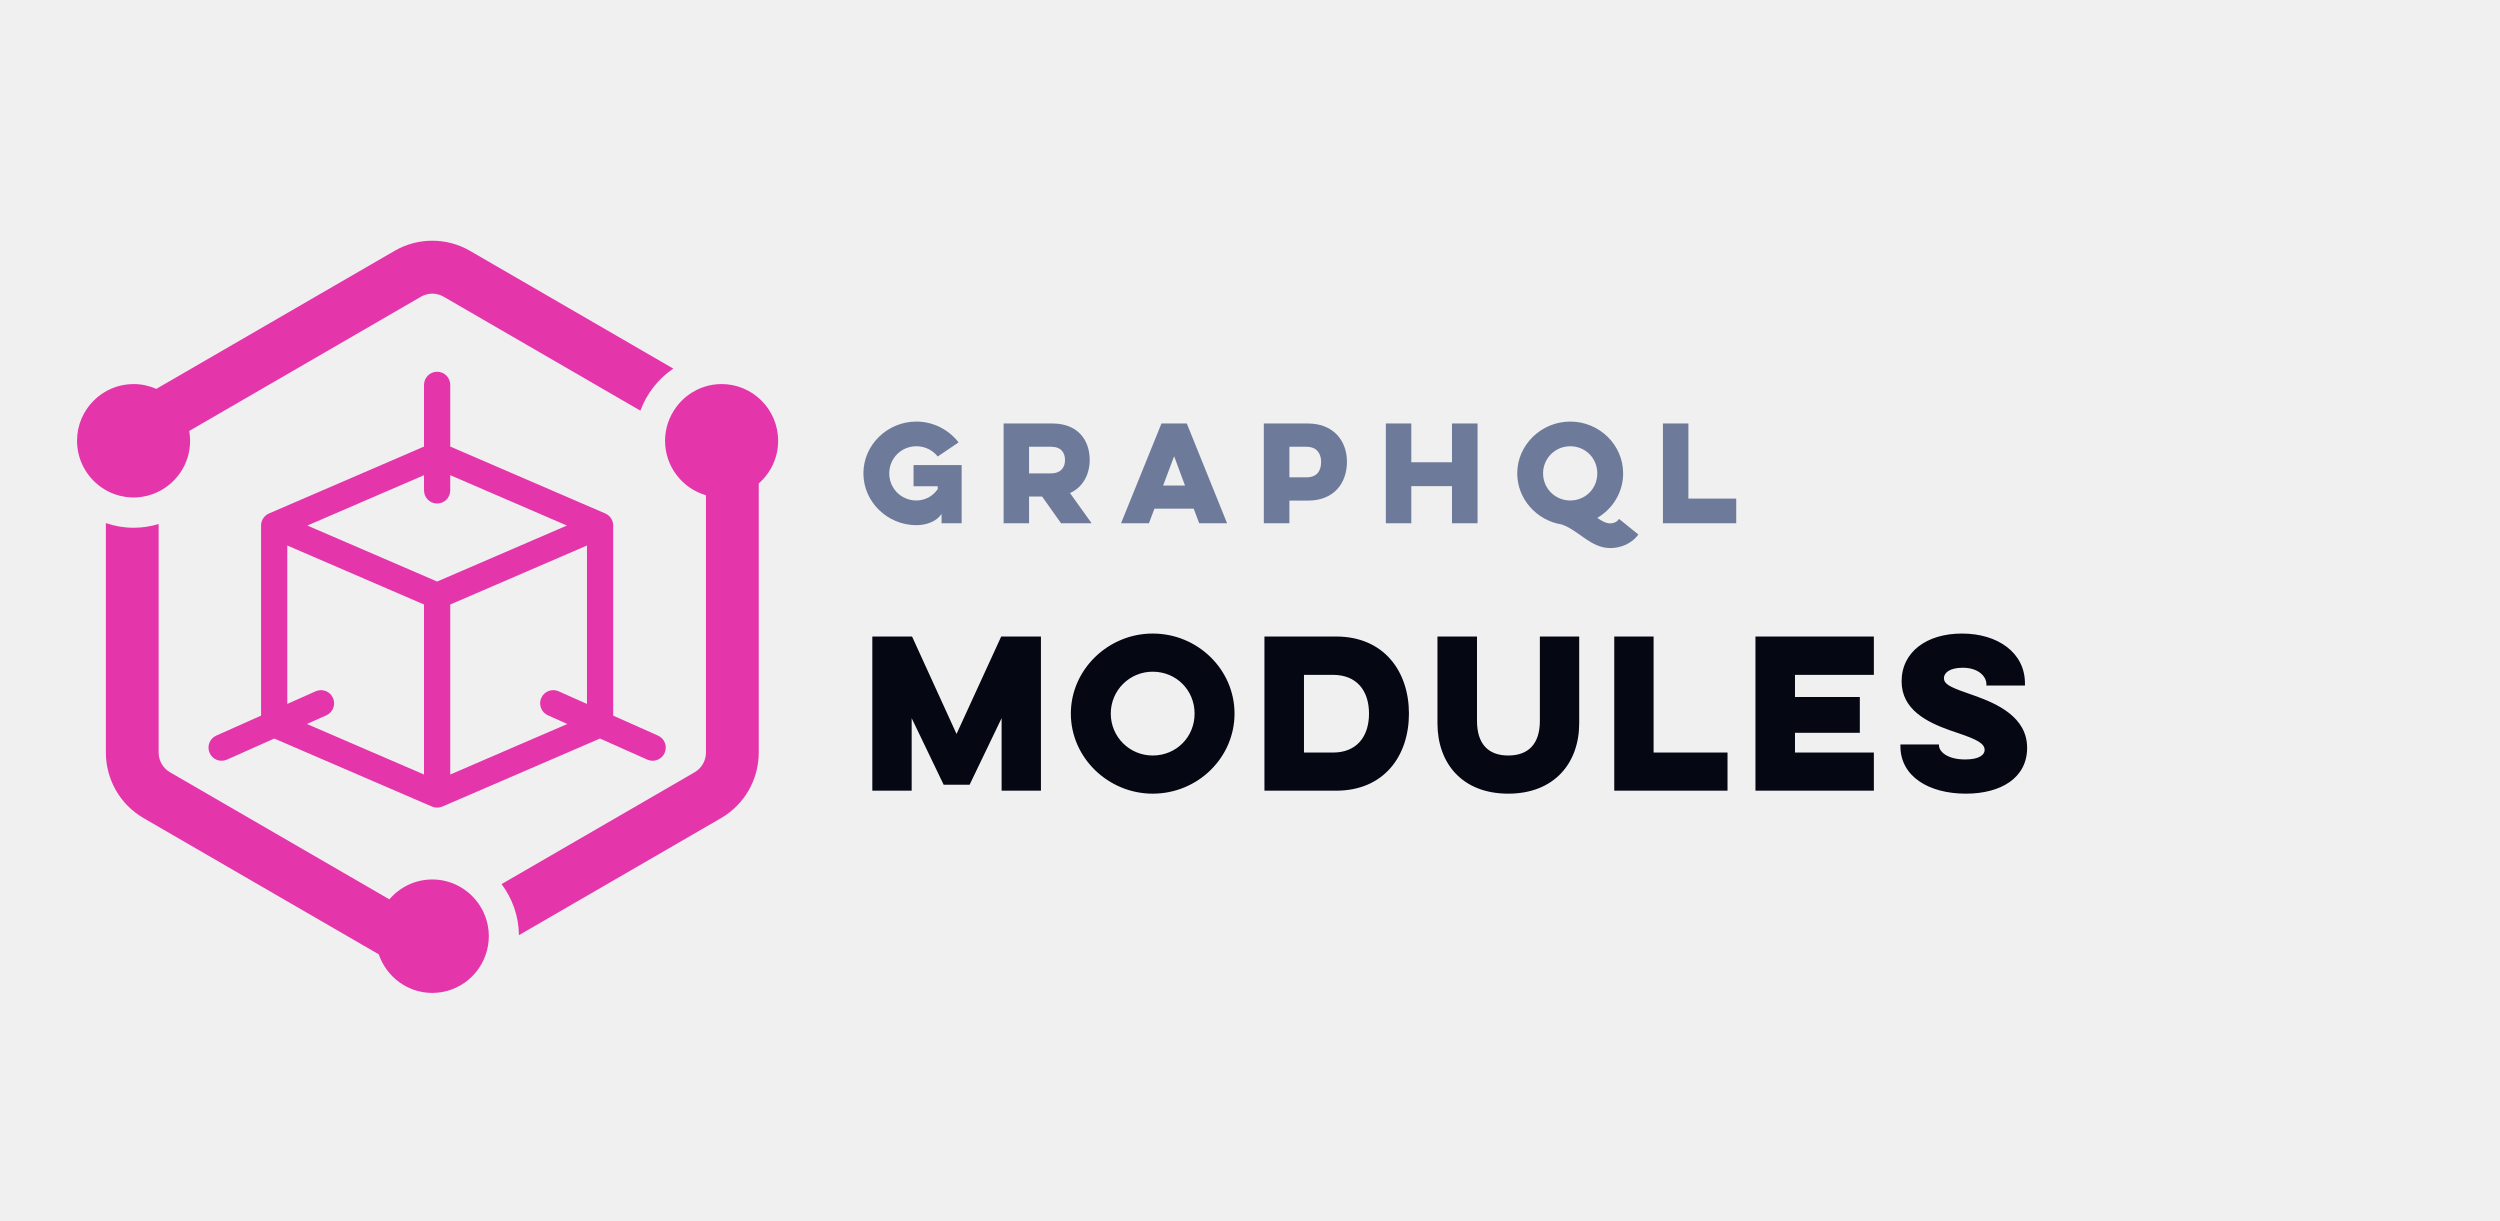
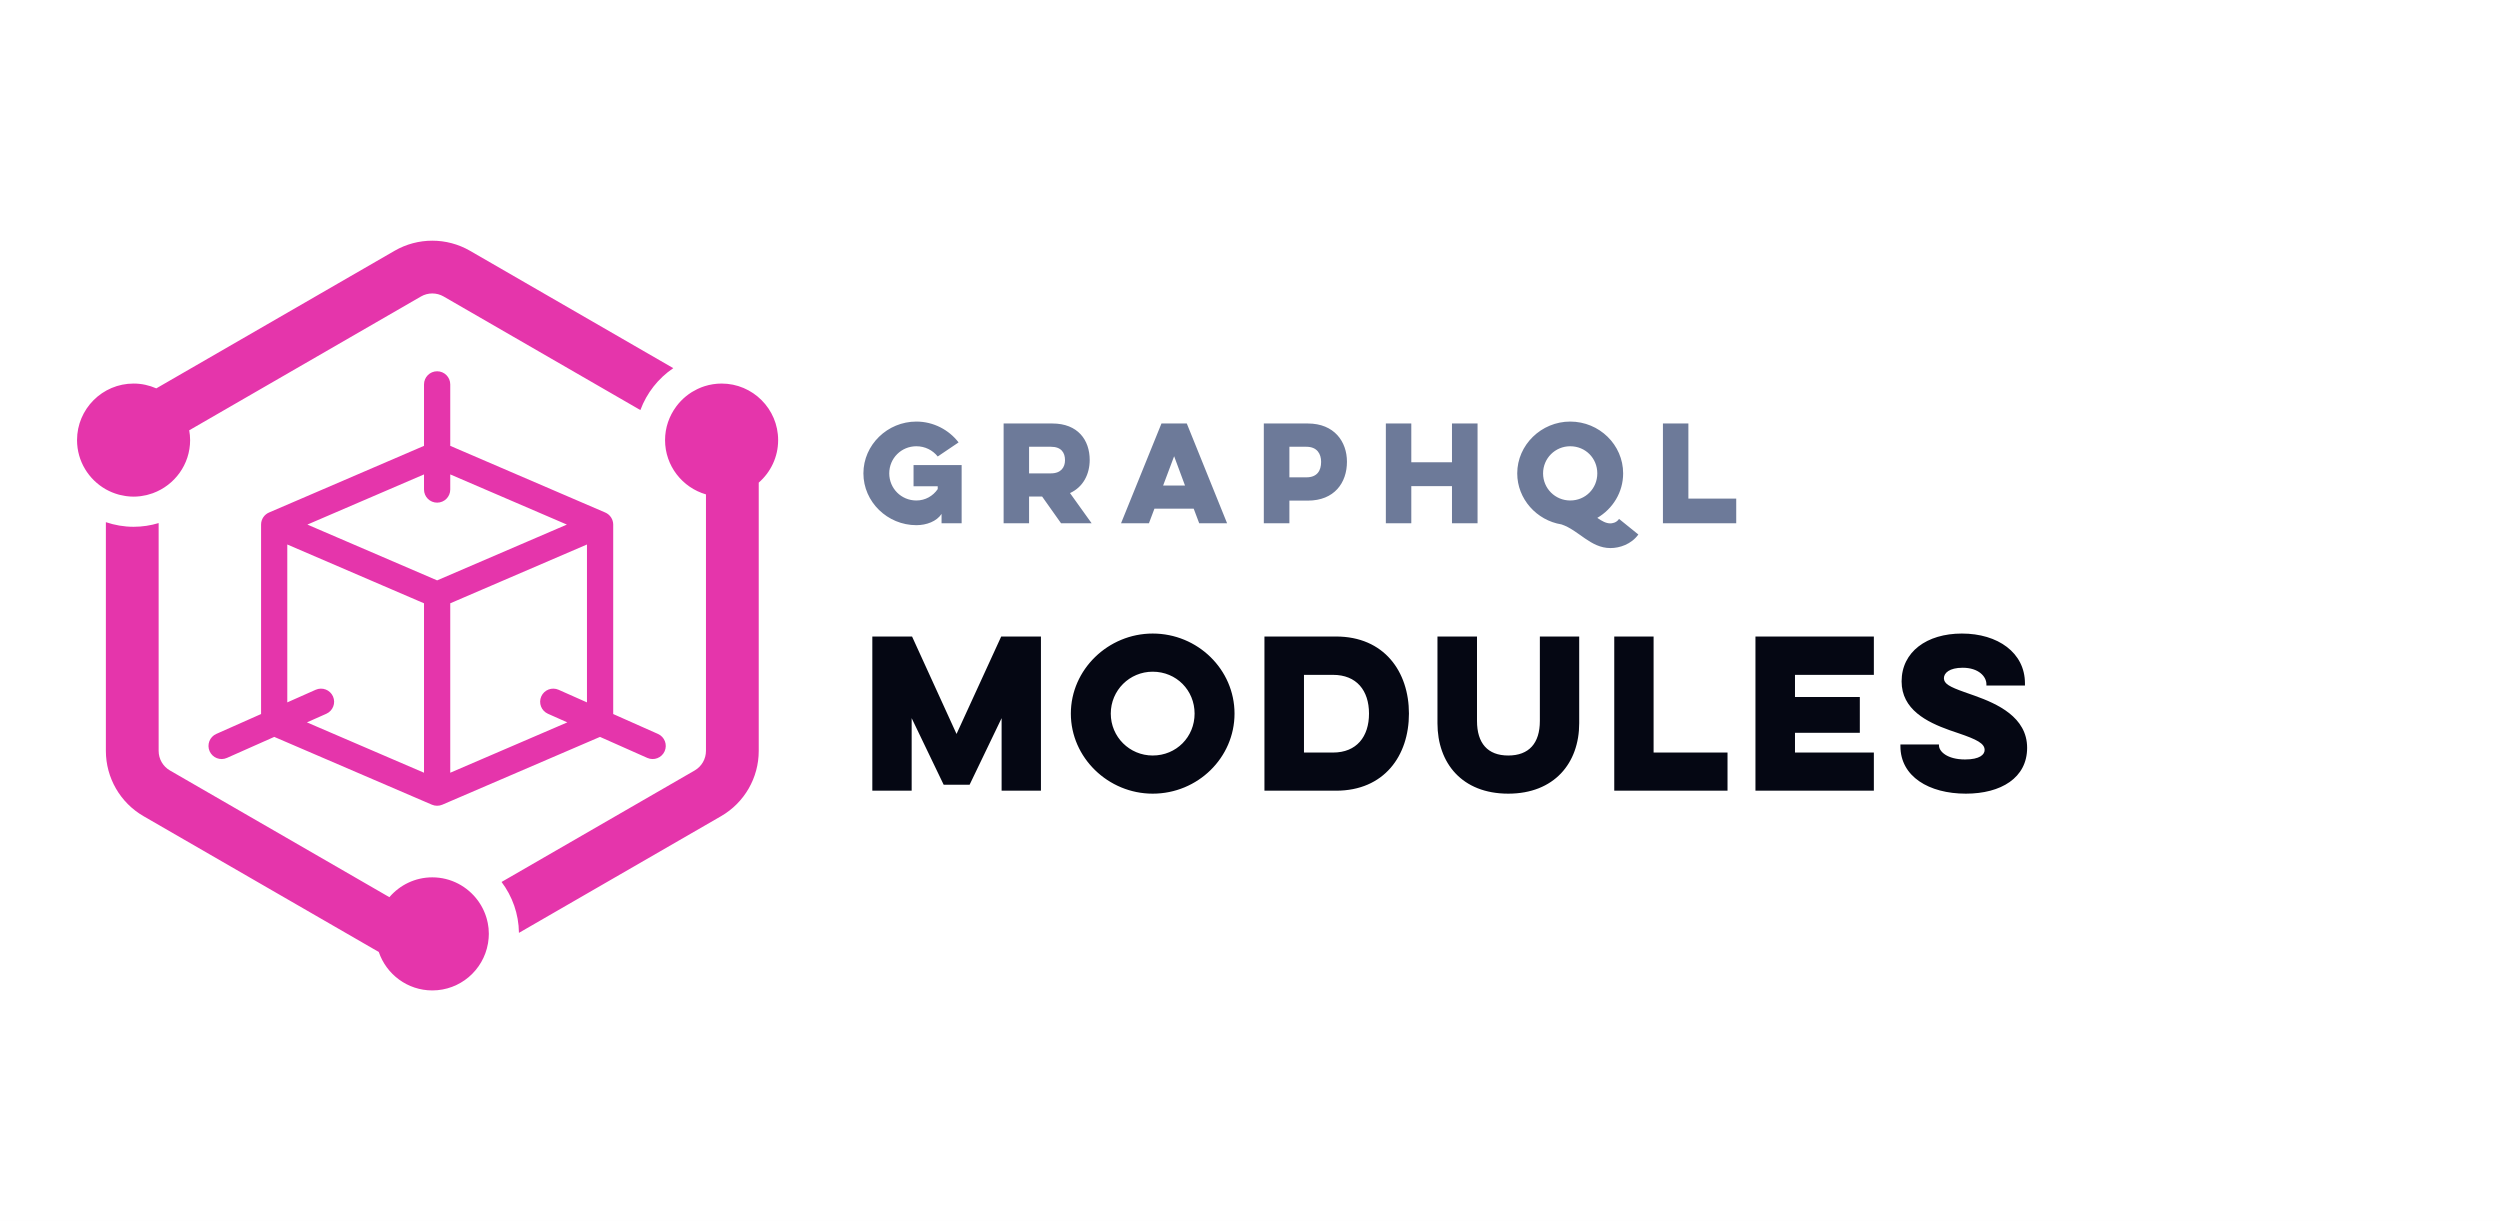
<svg xmlns="http://www.w3.org/2000/svg" width="215px" height="105px" viewBox="0 0 215 105" version="1.1">
  <g id="GraphQL-Tools/-modules" stroke="none" stroke-width="1" fill="none" fill-rule="evenodd">
+     <rect id="Rectangle" fill="#FFFFFF" x="0" y="0" width="215" height="105" />
    <g id="Libraries-Logos-/-MODULES" transform="translate(6, 20)">
-       <path d="M36.04,60.512 C36.04,60.767 36.015,61.015 35.977,61.26 C35.972,61.291 35.968,61.321 35.963,61.351 C35.566,63.643 33.574,65.391 31.178,65.391 C29.042,65.391 27.227,63.999 26.576,62.074 L6.346,50.357 C4.34,49.195 3.105,47.047 3.105,44.724 L3.105,24.988 C3.854,25.243 4.653,25.387 5.488,25.387 C6.237,25.387 6.96,25.273 7.643,25.066 L7.643,44.724 C7.643,45.419 8.015,46.065 8.616,46.413 L27.487,57.344 C28.38,56.299 29.701,55.634 31.178,55.634 C32.784,55.634 34.206,56.422 35.093,57.63 C35.108,57.652 35.125,57.673 35.141,57.695 C35.203,57.783 35.261,57.873 35.318,57.966 C35.34,58.002 35.361,58.036 35.383,58.073 C35.432,58.158 35.478,58.246 35.523,58.334 C35.547,58.382 35.569,58.429 35.591,58.478 C35.63,58.56 35.665,58.643 35.699,58.728 C35.723,58.788 35.744,58.849 35.766,58.91 C35.793,58.987 35.819,59.065 35.842,59.143 C35.865,59.219 35.881,59.294 35.9,59.369 C35.917,59.44 35.935,59.51 35.949,59.582 C35.968,59.677 35.98,59.772 35.993,59.868 C36,59.926 36.011,59.981 36.017,60.039 C36.031,60.195 36.04,60.352 36.04,60.512 L36.04,60.512 Z M60.92,17.907 C60.92,19.371 60.272,20.682 59.251,21.577 L59.251,44.724 C59.251,47.047 58.017,49.195 56.01,50.357 L38.629,60.424 C38.61,58.777 38.055,57.26 37.134,56.032 L53.741,46.413 C54.341,46.065 54.713,45.419 54.713,44.724 L54.713,22.592 C52.685,22.005 51.195,20.129 51.195,17.907 C51.195,16.825 51.553,15.828 52.149,15.019 C52.158,15.006 52.167,14.993 52.177,14.98 C52.289,14.831 52.41,14.686 52.539,14.55 L52.556,14.531 C52.823,14.253 53.121,14.008 53.446,13.799 C53.48,13.777 53.515,13.757 53.55,13.735 C53.679,13.658 53.811,13.585 53.946,13.519 C53.986,13.5 54.026,13.48 54.067,13.462 C54.236,13.385 54.411,13.313 54.591,13.258 C54.592,13.258 54.592,13.258 54.592,13.257 C55.055,13.109 55.546,13.029 56.058,13.029 C58.74,13.029 60.92,15.217 60.92,17.907 L60.92,17.907 Z M3.105,22.155 C1.627,21.317 0.625,19.728 0.625,17.907 C0.625,15.217 2.806,13.029 5.488,13.029 C6.183,13.029 6.843,13.179 7.442,13.443 L27.936,1.572 C28.938,0.991 30.059,0.701 31.177,0.701 C32.297,0.701 33.417,0.991 34.419,1.572 L51.902,11.7 C50.616,12.57 49.62,13.835 49.073,15.316 L32.15,5.515 C31.855,5.344 31.518,5.254 31.177,5.254 C30.837,5.254 30.501,5.344 30.205,5.515 L10.272,17.062 C10.321,17.337 10.35,17.618 10.35,17.907 C10.35,20.006 9.019,21.795 7.162,22.481 C7.148,22.487 7.133,22.493 7.119,22.497 C6.971,22.549 6.823,22.595 6.67,22.634 C6.639,22.642 6.609,22.651 6.578,22.657 C6.438,22.689 6.295,22.715 6.151,22.735 C6.112,22.741 6.073,22.748 6.033,22.753 C5.854,22.773 5.673,22.786 5.488,22.786 C5.29,22.786 5.095,22.77 4.902,22.747 C4.851,22.741 4.8,22.731 4.749,22.723 C4.601,22.701 4.456,22.672 4.312,22.636 C4.269,22.624 4.224,22.614 4.18,22.602 C3.801,22.494 3.44,22.345 3.105,22.155 L3.105,22.155 Z" id="Fill-2" fill="#E535AB" />
-       <g id="Group" stroke-width="1" transform="translate(12.30493, 12.34516)">
-         <path d="M20.042,34.833 L20.042,19.396 L32.549,13.998 L32.549,28.771 L29.581,27.447 C29.201,27.279 28.755,27.45 28.587,27.831 C28.418,28.214 28.59,28.659 28.97,28.83 L31.42,29.923 L20.042,34.833 Z M9.99,27.831 C9.821,27.45 9.376,27.279 8.996,27.447 L6.027,28.771 L6.027,13.998 L18.535,19.396 L18.535,34.833 L7.155,29.923 L9.608,28.83 C9.988,28.659 10.159,28.214 9.99,27.831 L9.99,27.831 Z M18.535,7.951 L18.535,9.827 C18.535,10.244 18.872,10.582 19.288,10.582 C19.704,10.582 20.042,10.244 20.042,9.827 L20.042,7.951 L31.395,12.851 L19.288,18.075 L7.181,12.851 L18.535,7.951 Z M38.129,31.258 L34.056,29.442 L34.056,12.851 C34.056,12.551 33.877,12.274 33.593,12.154 L20.042,6.306 L20.042,0.756 C20.042,0.338 19.704,-1.77635684e-15 19.288,-1.77635684e-15 C18.872,-1.77635684e-15 18.535,0.338 18.535,0.756 L18.535,6.306 L4.984,12.154 C4.714,12.265 4.522,12.539 4.522,12.851 L4.522,29.442 L0.447,31.258 C0.067,31.428 -0.104,31.874 0.065,32.257 C0.233,32.635 0.676,32.811 1.059,32.64 L5.279,30.759 L18.99,36.675 C19.173,36.753 19.394,36.758 19.586,36.675 L33.297,30.759 L37.516,32.64 C37.901,32.811 38.343,32.634 38.511,32.257 C38.68,31.874 38.509,31.428 38.129,31.258 L38.129,31.258 Z" id="Fill-1" fill="#E535AB" />
-         <path d="M20.042,34.833 L20.042,19.396 L32.549,13.998 L32.549,28.771 L29.581,27.447 C29.201,27.279 28.755,27.45 28.587,27.831 C28.418,28.214 28.59,28.659 28.97,28.83 L31.42,29.923 L20.042,34.833 Z M9.99,27.831 C9.821,27.45 9.376,27.279 8.996,27.447 L6.027,28.771 L6.027,13.998 L18.535,19.396 L18.535,34.833 L7.155,29.923 L9.608,28.83 C9.988,28.659 10.159,28.214 9.99,27.831 Z M18.535,7.951 L18.535,9.827 C18.535,10.244 18.872,10.582 19.288,10.582 C19.704,10.582 20.042,10.244 20.042,9.827 L20.042,7.951 L31.395,12.851 L19.288,18.075 L7.181,12.851 L18.535,7.951 Z M38.129,31.258 L34.056,29.442 L34.056,12.851 C34.056,12.551 33.877,12.274 33.593,12.154 L20.042,6.306 L20.042,0.756 C20.042,0.338 19.704,-1.77635684e-15 19.288,-1.77635684e-15 C18.872,-1.77635684e-15 18.535,0.338 18.535,0.756 L18.535,6.306 L4.984,12.154 C4.714,12.265 4.522,12.539 4.522,12.851 L4.522,29.442 L0.447,31.258 C0.067,31.428 -0.104,31.874 0.065,32.257 C0.233,32.635 0.676,32.811 1.059,32.64 L5.279,30.759 L18.99,36.675 C19.173,36.753 19.394,36.758 19.586,36.675 L33.297,30.759 L37.516,32.64 C37.901,32.811 38.343,32.634 38.511,32.257 C38.68,31.874 38.509,31.428 38.129,31.258 Z" id="Stroke-3" stroke="#E535AB" stroke-width="0.75" />
+       <path d="M36.04,60.315 C36.04,60.568 36.015,60.816 35.977,61.059 C35.972,61.09 35.968,61.12 35.963,61.15 C35.566,63.435 33.574,65.177 31.178,65.177 C29.042,65.177 27.227,63.79 26.576,61.871 L6.346,50.192 C4.34,49.034 3.105,46.893 3.105,44.578 L3.105,24.907 C3.854,25.16 4.653,25.304 5.488,25.304 C6.237,25.304 6.96,25.191 7.643,24.984 L7.643,44.578 C7.643,45.27 8.015,45.915 8.616,46.261 L27.487,57.157 C28.38,56.115 29.701,55.452 31.178,55.452 C32.784,55.452 34.206,56.237 35.093,57.442 C35.108,57.463 35.125,57.484 35.141,57.506 C35.203,57.594 35.261,57.684 35.318,57.777 C35.34,57.812 35.361,57.847 35.383,57.883 C35.432,57.968 35.478,58.055 35.523,58.143 C35.547,58.191 35.569,58.238 35.591,58.286 C35.63,58.369 35.665,58.451 35.699,58.536 C35.723,58.596 35.744,58.656 35.766,58.717 C35.793,58.794 35.819,58.872 35.842,58.95 C35.865,59.025 35.881,59.101 35.9,59.175 C35.917,59.246 35.935,59.316 35.949,59.387 C35.968,59.482 35.98,59.577 35.993,59.672 C36,59.73 36.011,59.785 36.017,59.842 C36.031,59.998 36.04,60.155 36.04,60.315 L36.04,60.315 Z M60.92,17.849 C60.92,19.307 60.272,20.615 59.251,21.506 L59.251,44.578 C59.251,46.893 58.017,49.034 56.01,50.192 L38.629,60.226 C38.61,58.585 38.055,57.073 37.134,55.849 L53.741,46.261 C54.341,45.915 54.713,45.27 54.713,44.578 L54.713,22.518 C52.685,21.933 51.195,20.064 51.195,17.849 C51.195,16.77 51.553,15.776 52.149,14.97 C52.158,14.957 52.167,14.944 52.177,14.931 C52.289,14.782 52.41,14.638 52.539,14.503 L52.556,14.484 C52.823,14.206 53.121,13.962 53.446,13.753 C53.48,13.732 53.515,13.712 53.55,13.69 C53.679,13.613 53.811,13.54 53.946,13.475 C53.986,13.456 54.026,13.436 54.067,13.418 C54.236,13.341 54.411,13.27 54.591,13.214 C54.592,13.214 54.592,13.214 54.592,13.214 C55.055,13.067 55.546,12.986 56.058,12.986 C58.74,12.986 60.92,15.167 60.92,17.849 L60.92,17.849 Z M3.105,22.083 C1.627,21.247 0.625,19.664 0.625,17.849 C0.625,15.167 2.806,12.986 5.488,12.986 C6.183,12.986 6.843,13.136 7.442,13.4 L27.936,1.567 C28.938,0.988 30.059,0.699 31.177,0.699 C32.297,0.699 33.417,0.988 34.419,1.567 L51.902,11.661 C50.616,12.529 49.62,13.79 49.073,15.266 L32.15,5.497 C31.855,5.326 31.518,5.237 31.177,5.237 C30.837,5.237 30.501,5.326 30.205,5.497 L10.272,17.006 C10.321,17.28 10.35,17.56 10.35,17.849 C10.35,19.941 9.019,21.723 7.162,22.408 C7.148,22.413 7.133,22.419 7.119,22.424 C6.971,22.476 6.823,22.522 6.67,22.56 C6.639,22.568 6.609,22.577 6.578,22.583 C6.438,22.615 6.295,22.641 6.151,22.661 C6.112,22.666 6.073,22.674 6.033,22.678 C5.854,22.699 5.673,22.711 5.488,22.711 C5.29,22.711 5.095,22.696 4.902,22.672 C4.851,22.666 4.8,22.657 4.749,22.649 C4.601,22.626 4.456,22.598 4.312,22.562 C4.269,22.55 4.224,22.54 4.18,22.528 C3.801,22.421 3.44,22.272 3.105,22.083 L3.105,22.083 Z" id="Fill-2" fill="#E535AB" />
+       <g id="Group" stroke-width="1" transform="translate(12.30493, 12.30482)">
+         <path d="M20.042,34.719 L20.042,19.332 L32.549,13.952 L32.549,28.677 L29.581,27.358 C29.201,27.19 28.755,27.36 28.587,27.74 C28.418,28.121 28.59,28.566 28.97,28.736 L31.42,29.825 L20.042,34.719 Z M9.99,27.74 C9.821,27.36 9.376,27.19 8.996,27.358 L6.027,28.677 L6.027,13.952 L18.535,19.332 L18.535,34.719 L7.155,29.825 L9.608,28.736 C9.988,28.566 10.159,28.121 9.99,27.74 L9.99,27.74 Z M18.535,7.925 L18.535,9.795 C18.535,10.211 18.872,10.548 19.288,10.548 C19.704,10.548 20.042,10.211 20.042,9.795 L20.042,7.925 L31.395,12.809 L19.288,18.016 L7.181,12.809 L18.535,7.925 Z M38.129,31.156 L34.056,29.346 L34.056,12.809 C34.056,12.51 33.877,12.234 33.593,12.114 L20.042,6.285 L20.042,0.754 C20.042,0.337 19.704,-2.1246621e-15 19.288,-2.1246621e-15 C18.872,-2.1246621e-15 18.535,0.337 18.535,0.754 L18.535,6.285 L4.984,12.114 C4.714,12.225 4.522,12.498 4.522,12.809 L4.522,29.346 L0.447,31.156 C0.067,31.325 -0.104,31.77 0.065,32.151 C0.233,32.528 0.676,32.704 1.059,32.533 L5.279,30.659 L18.99,36.555 C19.173,36.633 19.394,36.638 19.586,36.555 L33.297,30.659 L37.516,32.533 C37.901,32.704 38.343,32.527 38.511,32.151 C38.68,31.77 38.509,31.325 38.129,31.156 L38.129,31.156 Z" id="Fill-1" fill="#E535AB" />
+         <path d="M20.042,34.719 L20.042,19.332 L32.549,13.952 L32.549,28.677 L29.581,27.358 C29.201,27.19 28.755,27.36 28.587,27.74 C28.418,28.121 28.59,28.566 28.97,28.736 L31.42,29.825 L20.042,34.719 Z M9.99,27.74 C9.821,27.36 9.376,27.19 8.996,27.358 L6.027,28.677 L6.027,13.952 L18.535,19.332 L18.535,34.719 L7.155,29.825 L9.608,28.736 C9.988,28.566 10.159,28.121 9.99,27.74 Z M18.535,7.925 L18.535,9.795 C18.535,10.211 18.872,10.548 19.288,10.548 C19.704,10.548 20.042,10.211 20.042,9.795 L20.042,7.925 L31.395,12.809 L19.288,18.016 L7.181,12.809 L18.535,7.925 Z M38.129,31.156 L34.056,29.346 L34.056,12.809 C34.056,12.51 33.877,12.234 33.593,12.114 L20.042,6.285 L20.042,0.754 C20.042,0.337 19.704,-2.1246621e-15 19.288,-2.1246621e-15 C18.872,-2.1246621e-15 18.535,0.337 18.535,0.754 L18.535,6.285 L4.984,12.114 C4.714,12.225 4.522,12.498 4.522,12.809 L4.522,29.346 L0.447,31.156 C0.067,31.325 -0.104,31.77 0.065,32.151 C0.233,32.528 0.676,32.704 1.059,32.533 L5.279,30.659 L18.99,36.555 C19.173,36.633 19.394,36.638 19.586,36.555 L33.297,30.659 L37.516,32.533 C37.901,32.704 38.343,32.527 38.511,32.151 C38.68,31.77 38.509,31.325 38.129,31.156 Z" id="Stroke-3" stroke="#E535AB" stroke-width="0.75" />
      </g>
    </g>
    <path d="M78.403,68 L78.403,61.761 L81.157,67.49 L83.384,67.49 L86.138,61.761 L86.138,68 L89.521,68 L89.521,54.74 L86.104,54.74 L82.262,63.121 L78.437,54.74 L75.02,54.74 L75.02,68 L78.403,68 Z M92.093,61.37 C92.093,65.161 95.306,68.255 99.131,68.255 C103.007,68.255 106.169,65.161 106.169,61.37 C106.169,57.579 103.007,54.485 99.131,54.485 C95.306,54.485 92.093,57.579 92.093,61.37 Z M95.527,61.37 C95.527,59.364 97.142,57.766 99.131,57.766 C101.171,57.766 102.735,59.364 102.735,61.37 C102.735,63.376 101.171,64.974 99.131,64.974 C97.142,64.974 95.527,63.376 95.527,61.37 Z M108.742,68 L114.896,68 C119.044,68 121.169,64.991 121.169,61.37 C121.169,57.766 119.044,54.74 114.896,54.74 L108.742,54.74 L108.742,68 Z M114.641,58.038 C116.664,58.038 117.735,59.381 117.735,61.37 C117.735,63.359 116.664,64.719 114.641,64.719 L112.142,64.719 L112.142,58.038 L114.641,58.038 Z M132.428,54.74 L132.428,61.999 C132.428,63.92 131.493,64.974 129.708,64.974 C127.94,64.974 127.022,63.92 127.022,61.999 L127.022,54.74 L123.622,54.74 L123.622,62.203 C123.622,65.62 125.73,68.255 129.708,68.255 C133.669,68.255 135.811,65.62 135.811,62.203 L135.811,54.74 L132.428,54.74 Z M138.826,68 L148.567,68 L148.567,64.719 L142.209,64.719 L142.209,54.74 L138.826,54.74 L138.826,68 Z M150.969,68 L161.152,68 L161.152,64.719 L154.369,64.719 L154.369,63.019 L159.945,63.019 L159.945,59.942 L154.369,59.942 L154.369,58.038 L161.152,58.038 L161.152,54.74 L150.969,54.74 L150.969,68 Z M163.436,64.022 L166.751,64.022 L166.751,64.107 C166.751,64.617 167.448,65.314 168.995,65.314 C170.27,65.314 170.678,64.889 170.678,64.498 C170.678,63.937 170.015,63.597 168.417,63.053 L167.651,62.791 C165.695,62.092 163.538,61.014 163.538,58.599 C163.538,56.066 165.697,54.485 168.723,54.485 C171.817,54.485 174.146,56.134 174.146,58.769 L174.146,58.956 L170.831,58.956 L170.831,58.837 C170.831,58.191 170.168,57.426 168.791,57.426 C167.635,57.426 167.176,57.885 167.176,58.327 C167.176,58.801 167.671,59.069 168.923,59.514 L169.866,59.847 C171.718,60.516 174.333,61.653 174.333,64.311 C174.333,66.895 172.089,68.255 169.063,68.255 C165.884,68.255 163.436,66.776 163.436,64.175 L163.436,64.022 Z" id="Modules" fill="#050713" fill-rule="nonzero" />
    <path d="M78.565,41.821 L80.644,41.821 L80.644,42.063 C80.237,42.657 79.577,43.042 78.807,43.042 C77.509,43.042 76.475,42.008 76.475,40.71 C76.475,39.412 77.509,38.378 78.807,38.378 C79.555,38.378 80.215,38.719 80.644,39.258 L82.437,38.048 C81.612,36.97 80.281,36.255 78.807,36.255 C76.321,36.255 74.253,38.257 74.253,40.71 C74.253,43.163 76.321,45.165 78.807,45.165 C79.687,45.165 80.556,44.835 80.974,44.197 L80.974,45 L82.701,45 L82.701,39.995 L78.565,39.995 L78.565,41.821 Z M86.311,36.42 L86.311,45 L88.5,45 L88.5,42.701 L89.622,42.701 L91.25,45 L93.879,45 L92.02,42.404 C93.175,41.876 93.714,40.754 93.714,39.555 C93.714,37.85 92.702,36.42 90.502,36.42 L86.311,36.42 Z M90.381,38.422 C91.261,38.422 91.591,38.917 91.591,39.577 C91.591,40.171 91.261,40.71 90.381,40.71 L88.5,40.71 L88.5,38.422 L90.381,38.422 Z M99.886,36.42 L96.41,45 L98.808,45 L99.281,43.746 L102.658,43.746 L103.131,45 L105.529,45 L102.064,36.42 L99.886,36.42 Z M101.91,41.755 L100.029,41.755 L100.975,39.236 L101.91,41.755 Z M108.688,45 L110.888,45 L110.888,43.053 L112.472,43.053 C114.749,43.053 115.838,41.524 115.838,39.709 C115.838,37.982 114.749,36.42 112.472,36.42 L108.688,36.42 L108.688,45 Z M112.351,38.422 C113.275,38.422 113.616,39.038 113.616,39.72 C113.616,40.479 113.275,41.051 112.351,41.051 L110.888,41.051 L110.888,38.422 L112.351,38.422 Z M124.87,36.42 L124.87,39.753 L121.372,39.753 L121.372,36.42 L119.183,36.42 L119.183,45 L121.372,45 L121.372,41.81 L124.87,41.81 L124.87,45 L127.07,45 L127.07,36.42 L124.87,36.42 Z M130.482,40.71 C130.482,42.91 132.154,44.758 134.288,45.099 C135.773,45.594 136.774,47.134 138.501,47.134 C139.282,47.134 140.283,46.815 140.899,45.968 L139.238,44.626 C139.007,44.978 138.611,45.011 138.49,45.011 C138.116,45.011 137.764,44.813 137.368,44.538 C138.699,43.757 139.59,42.338 139.59,40.71 C139.59,38.257 137.544,36.255 135.036,36.255 C132.561,36.255 130.482,38.257 130.482,40.71 Z M132.704,40.71 C132.704,39.412 133.749,38.378 135.036,38.378 C136.356,38.378 137.368,39.412 137.368,40.71 C137.368,42.008 136.356,43.042 135.036,43.042 C133.749,43.042 132.704,42.008 132.704,40.71 Z M143.012,45 L143.012,36.42 L145.201,36.42 L145.201,42.877 L149.315,42.877 L149.315,45 L143.012,45 Z" id="GraphQL" fill="#6D7A99" fill-rule="nonzero" />
  </g>
</svg>
